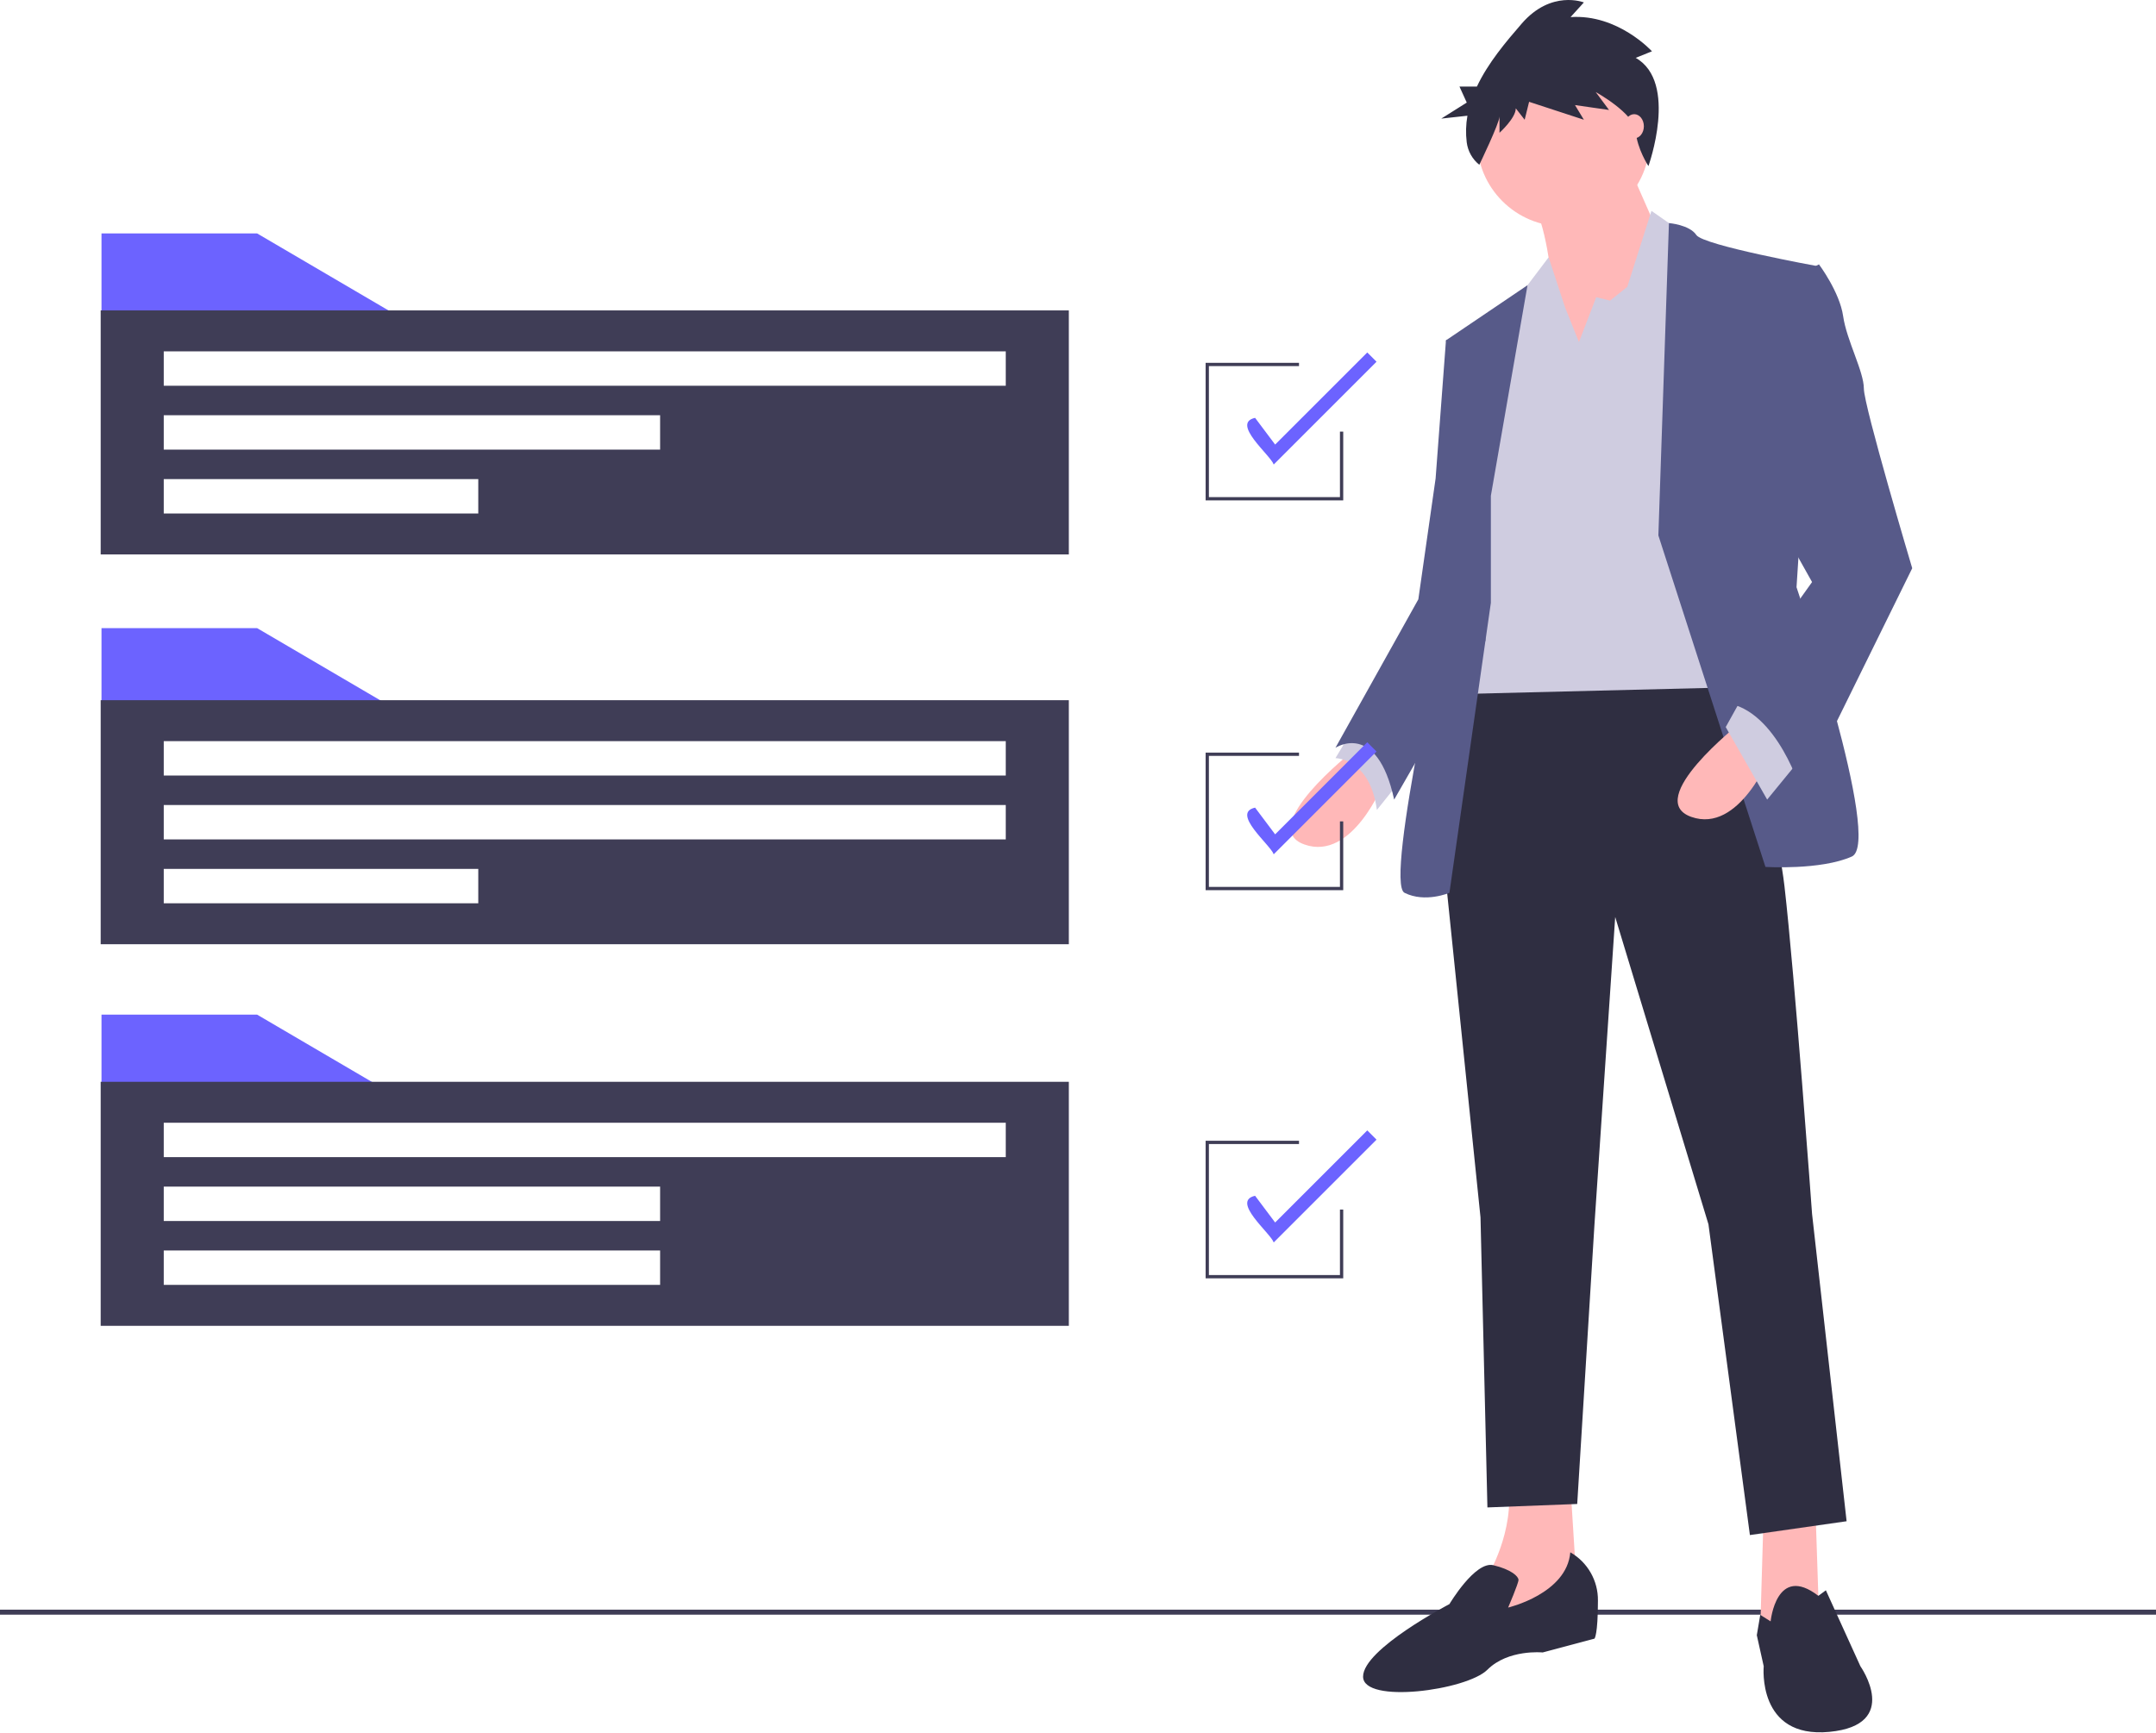
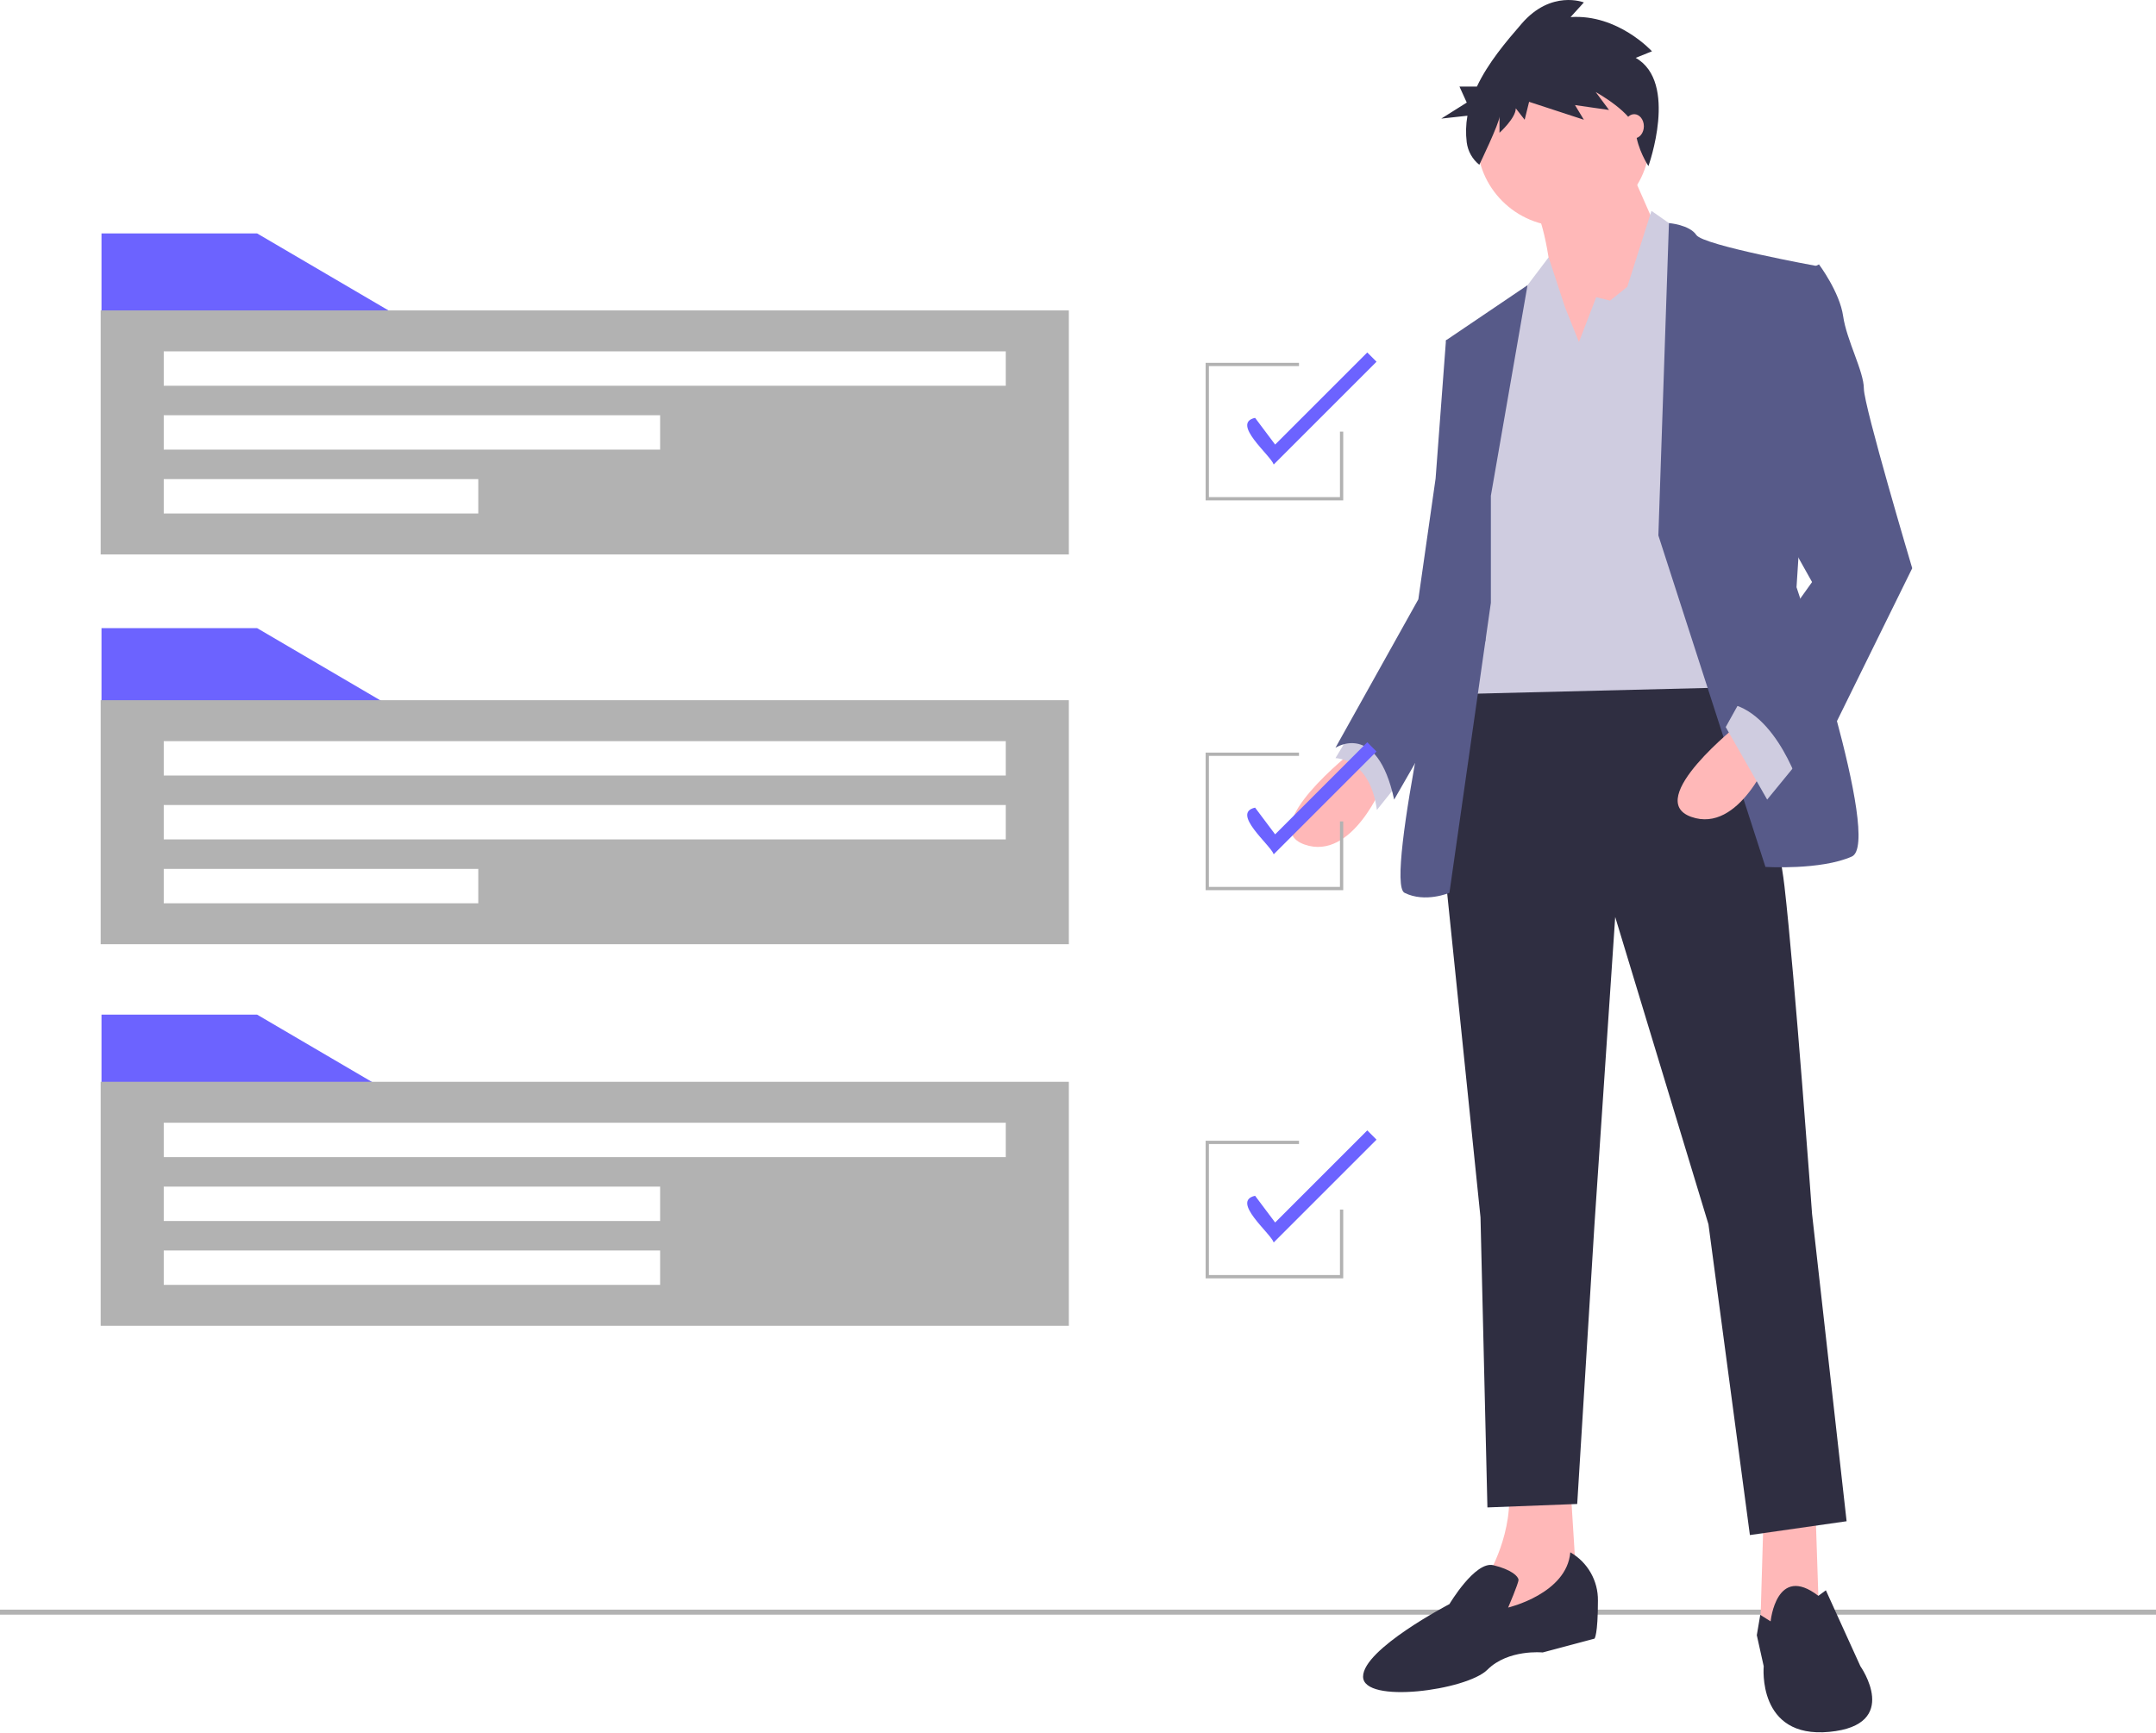
<svg xmlns="http://www.w3.org/2000/svg" id="b3347a10-18dd-4c71-91c3-38a98340ba03" data-name="Layer 1" width="963.51" height="774.364" viewBox="0 0 963.51 774.364">
-   <rect y="719.526" width="963.51" height="2.241" fill="#3f3d56" />
+   <rect y="719.526" width="963.51" height="2.241" fill="#b2b2b2" />
  <path d="M722.77,398.628s-43.217,33.956-21.609,41.674,35.5-27.783,35.5-27.783Z" transform="translate(-118.2452 -62.8178)" fill="#ffb8b8" />
  <path d="M724.313,386.28l-9.261,15.435s15.435,0,18.522,23.152l12.348-15.435Z" transform="translate(-118.2452 -62.8178)" fill="#cfcce0" />
  <polygon points="811.35 675.375 812.894 721.679 794.372 732.483 786.655 727.853 788.198 675.375 811.35 675.375" fill="#ffb8b8" />
  <path d="M820.009,725.845l3.087,49.391-43.217,18.522,3.087-26.239s12.348-20.065,9.261-41.674Z" transform="translate(-118.2452 -62.8178)" fill="#ffb8b8" />
  <path d="M886.378,353.868s24.696,64.826,29.326,104.956,12.348,146.63,12.348,146.63L943.487,742.823l-43.217,6.174L881.748,610.084,840.074,472.715l-9.261,137.369-7.717,125.021-40.13,1.543-3.087-129.652L762.9,441.846l9.261-78.717Z" transform="translate(-118.2452 -62.8178)" fill="#2f2e41" />
  <path d="M909.53,787.584s2.532-25.923,21.331-11.418l3.365-2.473,15.435,33.956s18.522,26.239-13.891,29.326-29.326-29.326-29.326-29.326l-3.087-13.891,1.543-9.097Z" transform="translate(-118.2452 -62.8178)" fill="#2f2e41" />
  <path d="M820.009,756.714a24.521,24.521,0,0,1,12.348,21.609c0,15.435-1.543,16.978-1.543,16.978L807.661,801.475s-15.435-1.543-24.696,7.717-55.565,15.435-55.565,3.087,38.587-32.413,38.587-32.413,11.459-19.352,19.621-17.393,11.249,5.046,11.249,6.589-4.63,12.348-4.63,12.348S818.465,775.236,820.009,756.714Z" transform="translate(-118.2452 -62.8178)" fill="#2f2e41" />
  <circle cx="698.677" cy="62.616" r="38.587" fill="#ffb8b8" />
  <path d="M845.476,135.466l16.978,38.587-46.304,66.369s-3.087-72.543-12.348-84.891S845.476,135.466,845.476,135.466Z" transform="translate(-118.2452 -62.8178)" fill="#ffb8b8" />
  <polygon points="705.622 152.909 713.34 132.844 719.513 134.387 727.231 128.213 738.035 94.257 753.47 105.061 773.535 307.256 648.514 310.343 665.492 169.887 680.927 129.757 692.068 115.028 699.448 137.474 705.622 152.909" fill="#cfcce0" />
  <path d="M859.367,302.161l4.723-139.62s9.168.707,12.255,5.337,54.022,13.891,54.022,13.891l-9.261,143.543s38.587,114.217,24.696,120.391-38.587,4.63-38.587,4.63Z" transform="translate(-118.2452 -62.8178)" fill="#575a89" />
  <path d="M784.509,284.411l16.374-94.098-36.439,24.642,9.261,67.913-7.717,46.304S736.661,457.28,745.922,461.911s20.065,0,20.065,0l18.522-129.652Z" transform="translate(-118.2452 -62.8178)" fill="#575a89" />
  <path d="M775.248,211.868l-10.804,3.087-4.63,61.739-7.717,54.022L715.053,397.085s18.522-12.348,26.239,23.152l40.796-71.026Z" transform="translate(-118.2452 -62.8178)" fill="#575a89" />
  <path d="M895.639,386.28s-43.217,33.956-21.609,41.674,35.5-27.783,35.5-27.783Z" transform="translate(-118.2452 -62.8178)" fill="#ffb8b8" />
  <polygon points="803.633 340.441 789.742 357.419 771.22 325.006 778.937 311.115 803.633 340.441" fill="#cfcce0" />
  <path d="M918.791,187.172l12.348-6.174s9.261,12.348,10.804,23.152,9.261,24.696,9.261,32.413,21.609,80.261,21.609,80.261L923.422,417.15s-10.804-37.043-33.956-40.13L928.052,322.998,906.443,284.411Z" transform="translate(-118.2452 -62.8178)" fill="#575a89" />
  <path d="M849.225,88.668l7.276-2.913S841.287,69.005,820.119,70.462l5.954-6.554s-14.553-5.826-27.783,9.467c-6.955,8.039-15.001,17.489-20.018,28.135h-7.793l3.252,7.161L762.349,115.832l11.684-1.286a40.018,40.018,0,0,0-.317,11.878,15.369,15.369,0,0,0,5.628,10.054h0s9.024-18.679,9.024-21.592v7.283s7.276-6.554,7.276-10.924l3.969,5.098,1.984-8.011,24.475,8.011-3.969-6.554,15.214,2.185-5.954-8.011s17.199,9.467,17.86,17.478c.661,8.011,5.696,15.602,5.696,15.602S868.408,99.592,849.225,88.668Z" transform="translate(-118.2452 -62.8178)" fill="#2f2e41" />
  <ellipse cx="730.318" cy="56.442" rx="4.322" ry="5.402" fill="#ffb8b8" />
  <polygon points="178.601 318.118 45.361 318.118 45.361 280.782 114.91 280.782 178.601 318.118" fill="#6c63ff" />
-   <path d="M163.24,375.811V484.893H595.905V375.811ZM331.987,466.591H191.426V451.217H331.987ZM567.72,438.039h-376.294V422.665h376.294Zm0-28.551h-376.294V394.114h376.294Z" transform="translate(-118.2452 -62.8178)" fill="#3f3d56" />
+   <path d="M163.24,375.811V484.893H595.905V375.811ZM331.987,466.591H191.426V451.217H331.987ZM567.72,438.039h-376.294V422.665h376.294Zm0-28.551h-376.294V394.114h376.294Z" transform="translate(-118.2452 -62.8178)" fill="#b2b2b2" />
  <polygon points="178.601 141.685 45.361 141.685 45.361 104.348 114.91 104.348 178.601 141.685" fill="#6c63ff" />
-   <path d="M163.24,201.574V310.655H595.905V201.574ZM331.987,292.353H191.426V276.979H331.987Zm81.262-28.551H191.426V248.428H413.249Zm154.471-28.551h-376.294V219.876h376.294Z" transform="translate(-118.2452 -62.8178)" fill="#3f3d56" />
+   <path d="M163.24,201.574V310.655H595.905V201.574ZM331.987,292.353H191.426V276.979H331.987Zm81.262-28.551H191.426V248.428H413.249Zm154.471-28.551h-376.294V219.876h376.294Z" transform="translate(-118.2452 -62.8178)" fill="#b2b2b2" />
  <polygon points="178.601 490.891 45.361 490.891 45.361 453.555 114.91 453.555 178.601 490.891" fill="#6c63ff" />
-   <path d="M163.24,546.388V655.47H595.905V546.388Zm250.009,90.779H191.426V621.793H413.249Zm0-28.551H191.426V593.242H413.249Zm154.471-28.551h-376.294V564.69h376.294Z" transform="translate(-118.2452 -62.8178)" fill="#3f3d56" />
-   <polygon points="600.285 223.679 538.789 223.679 538.789 162.183 580.519 162.183 580.519 163.647 540.254 163.647 540.254 222.215 598.821 222.215 598.821 192.931 600.285 192.931 600.285 223.679" fill="#3f3d56" />
+   <path d="M163.24,546.388V655.47H595.905V546.388Zm250.009,90.779H191.426V621.793H413.249Zm0-28.551H191.426V593.242H413.249Zm154.471-28.551h-376.294V564.69h376.294Z" transform="translate(-118.2452 -62.8178)" fill="#b2b2b2" />
+   <polygon points="600.285 223.679 538.789 223.679 538.789 162.183 580.519 162.183 580.519 163.647 540.254 163.647 540.254 222.215 598.821 222.215 598.821 192.931 600.285 192.931 600.285 223.679" fill="#b2b2b2" />
  <path d="M687.466,270.456c-1.421-4.196-19.242-18.46-8.322-20.857l8.955,11.941,41.172-41.171,4.141,4.141Z" transform="translate(-118.2452 -62.8178)" fill="#6c63ff" />
-   <polygon points="600.285 397.916 538.789 397.916 538.789 336.42 580.519 336.42 580.519 337.885 540.254 337.885 540.254 396.452 598.821 396.452 598.821 367.168 600.285 367.168 600.285 397.916" fill="#3f3d56" />
+   <polygon points="600.285 397.916 538.789 397.916 538.789 336.42 580.519 336.42 580.519 337.885 540.254 337.885 540.254 396.452 598.821 396.452 598.821 367.168 600.285 367.168 600.285 397.916" fill="#b2b2b2" />
  <path d="M687.466,444.694c-1.421-4.196-19.242-18.46-8.322-20.857l8.955,11.941,41.172-41.171,4.141,4.141Z" transform="translate(-118.2452 -62.8178)" fill="#6c63ff" />
-   <polygon points="600.285 571.421 538.789 571.421 538.789 509.926 580.519 509.926 580.519 511.39 540.254 511.39 540.254 569.957 598.821 569.957 598.821 540.673 600.285 540.673 600.285 571.421" fill="#3f3d56" />
+   <polygon points="600.285 571.421 538.789 571.421 538.789 509.926 580.519 509.926 580.519 511.39 540.254 511.39 540.254 569.957 598.821 569.957 598.821 540.673 600.285 540.673 600.285 571.421" fill="#b2b2b2" />
  <path d="M687.466,618.199c-1.421-4.196-19.242-18.46-8.322-20.857l8.955,11.941,41.172-41.171,4.141,4.141Z" transform="translate(-118.2452 -62.8178)" fill="#6c63ff" />
</svg>
